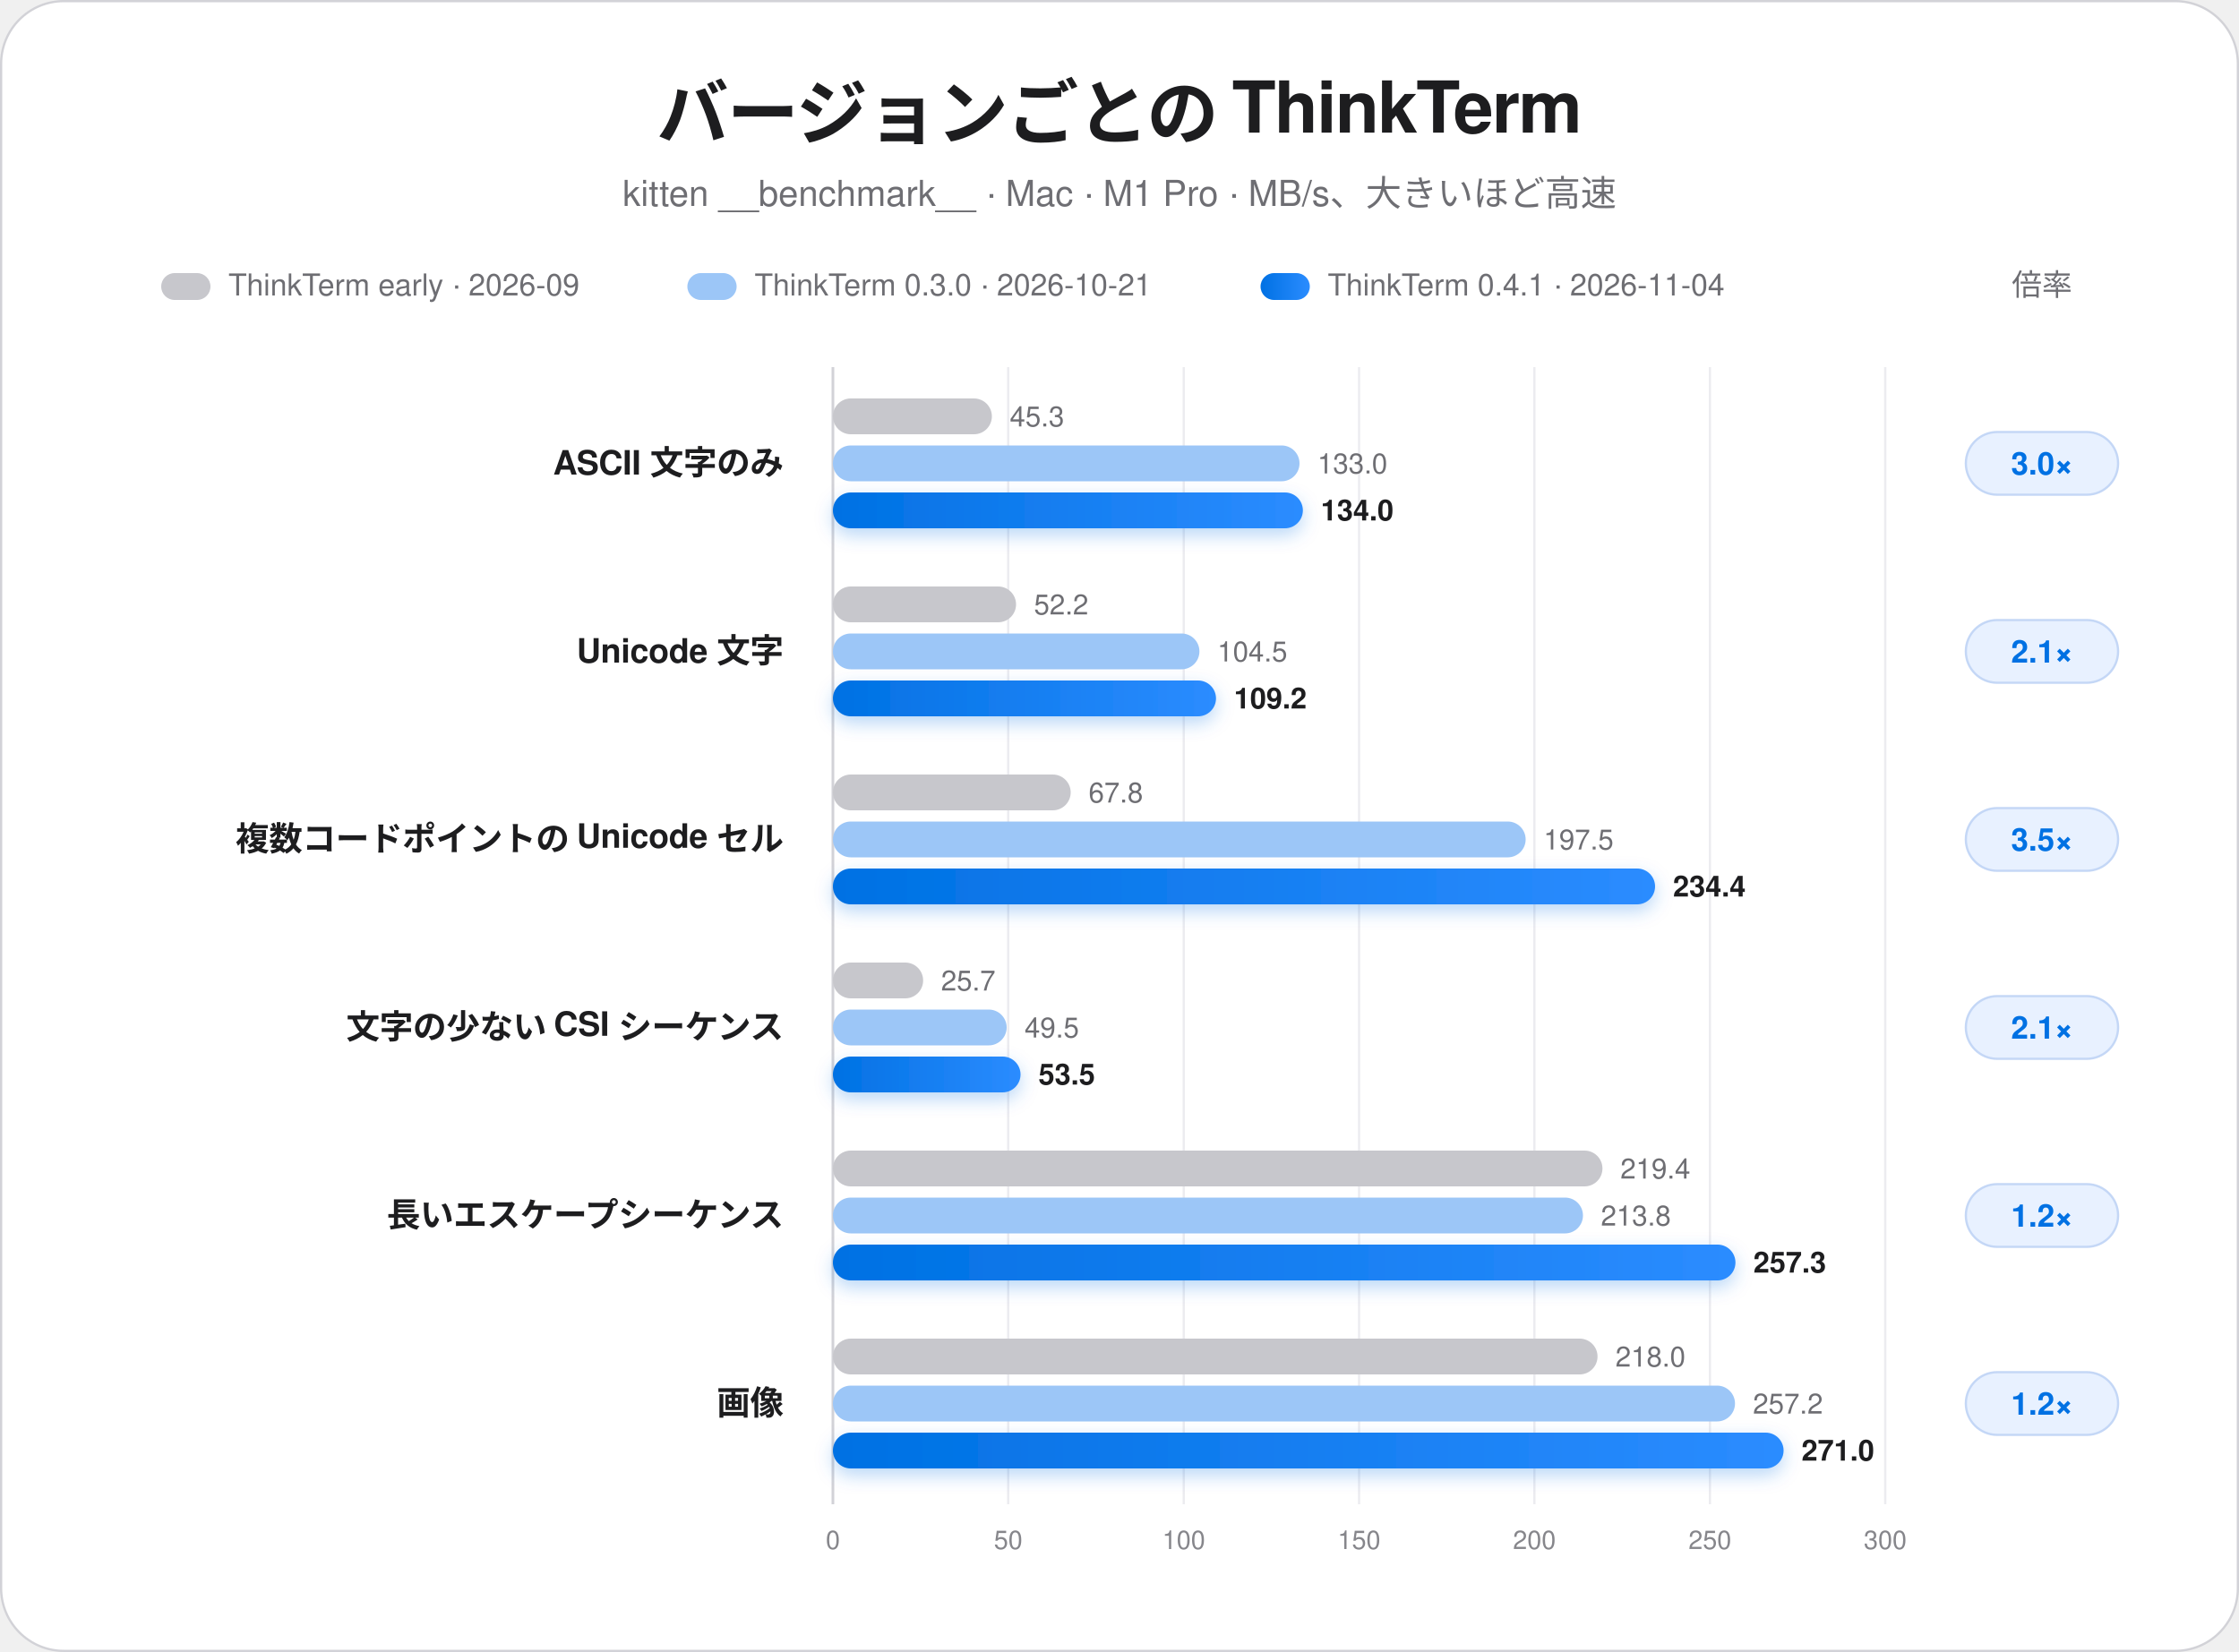
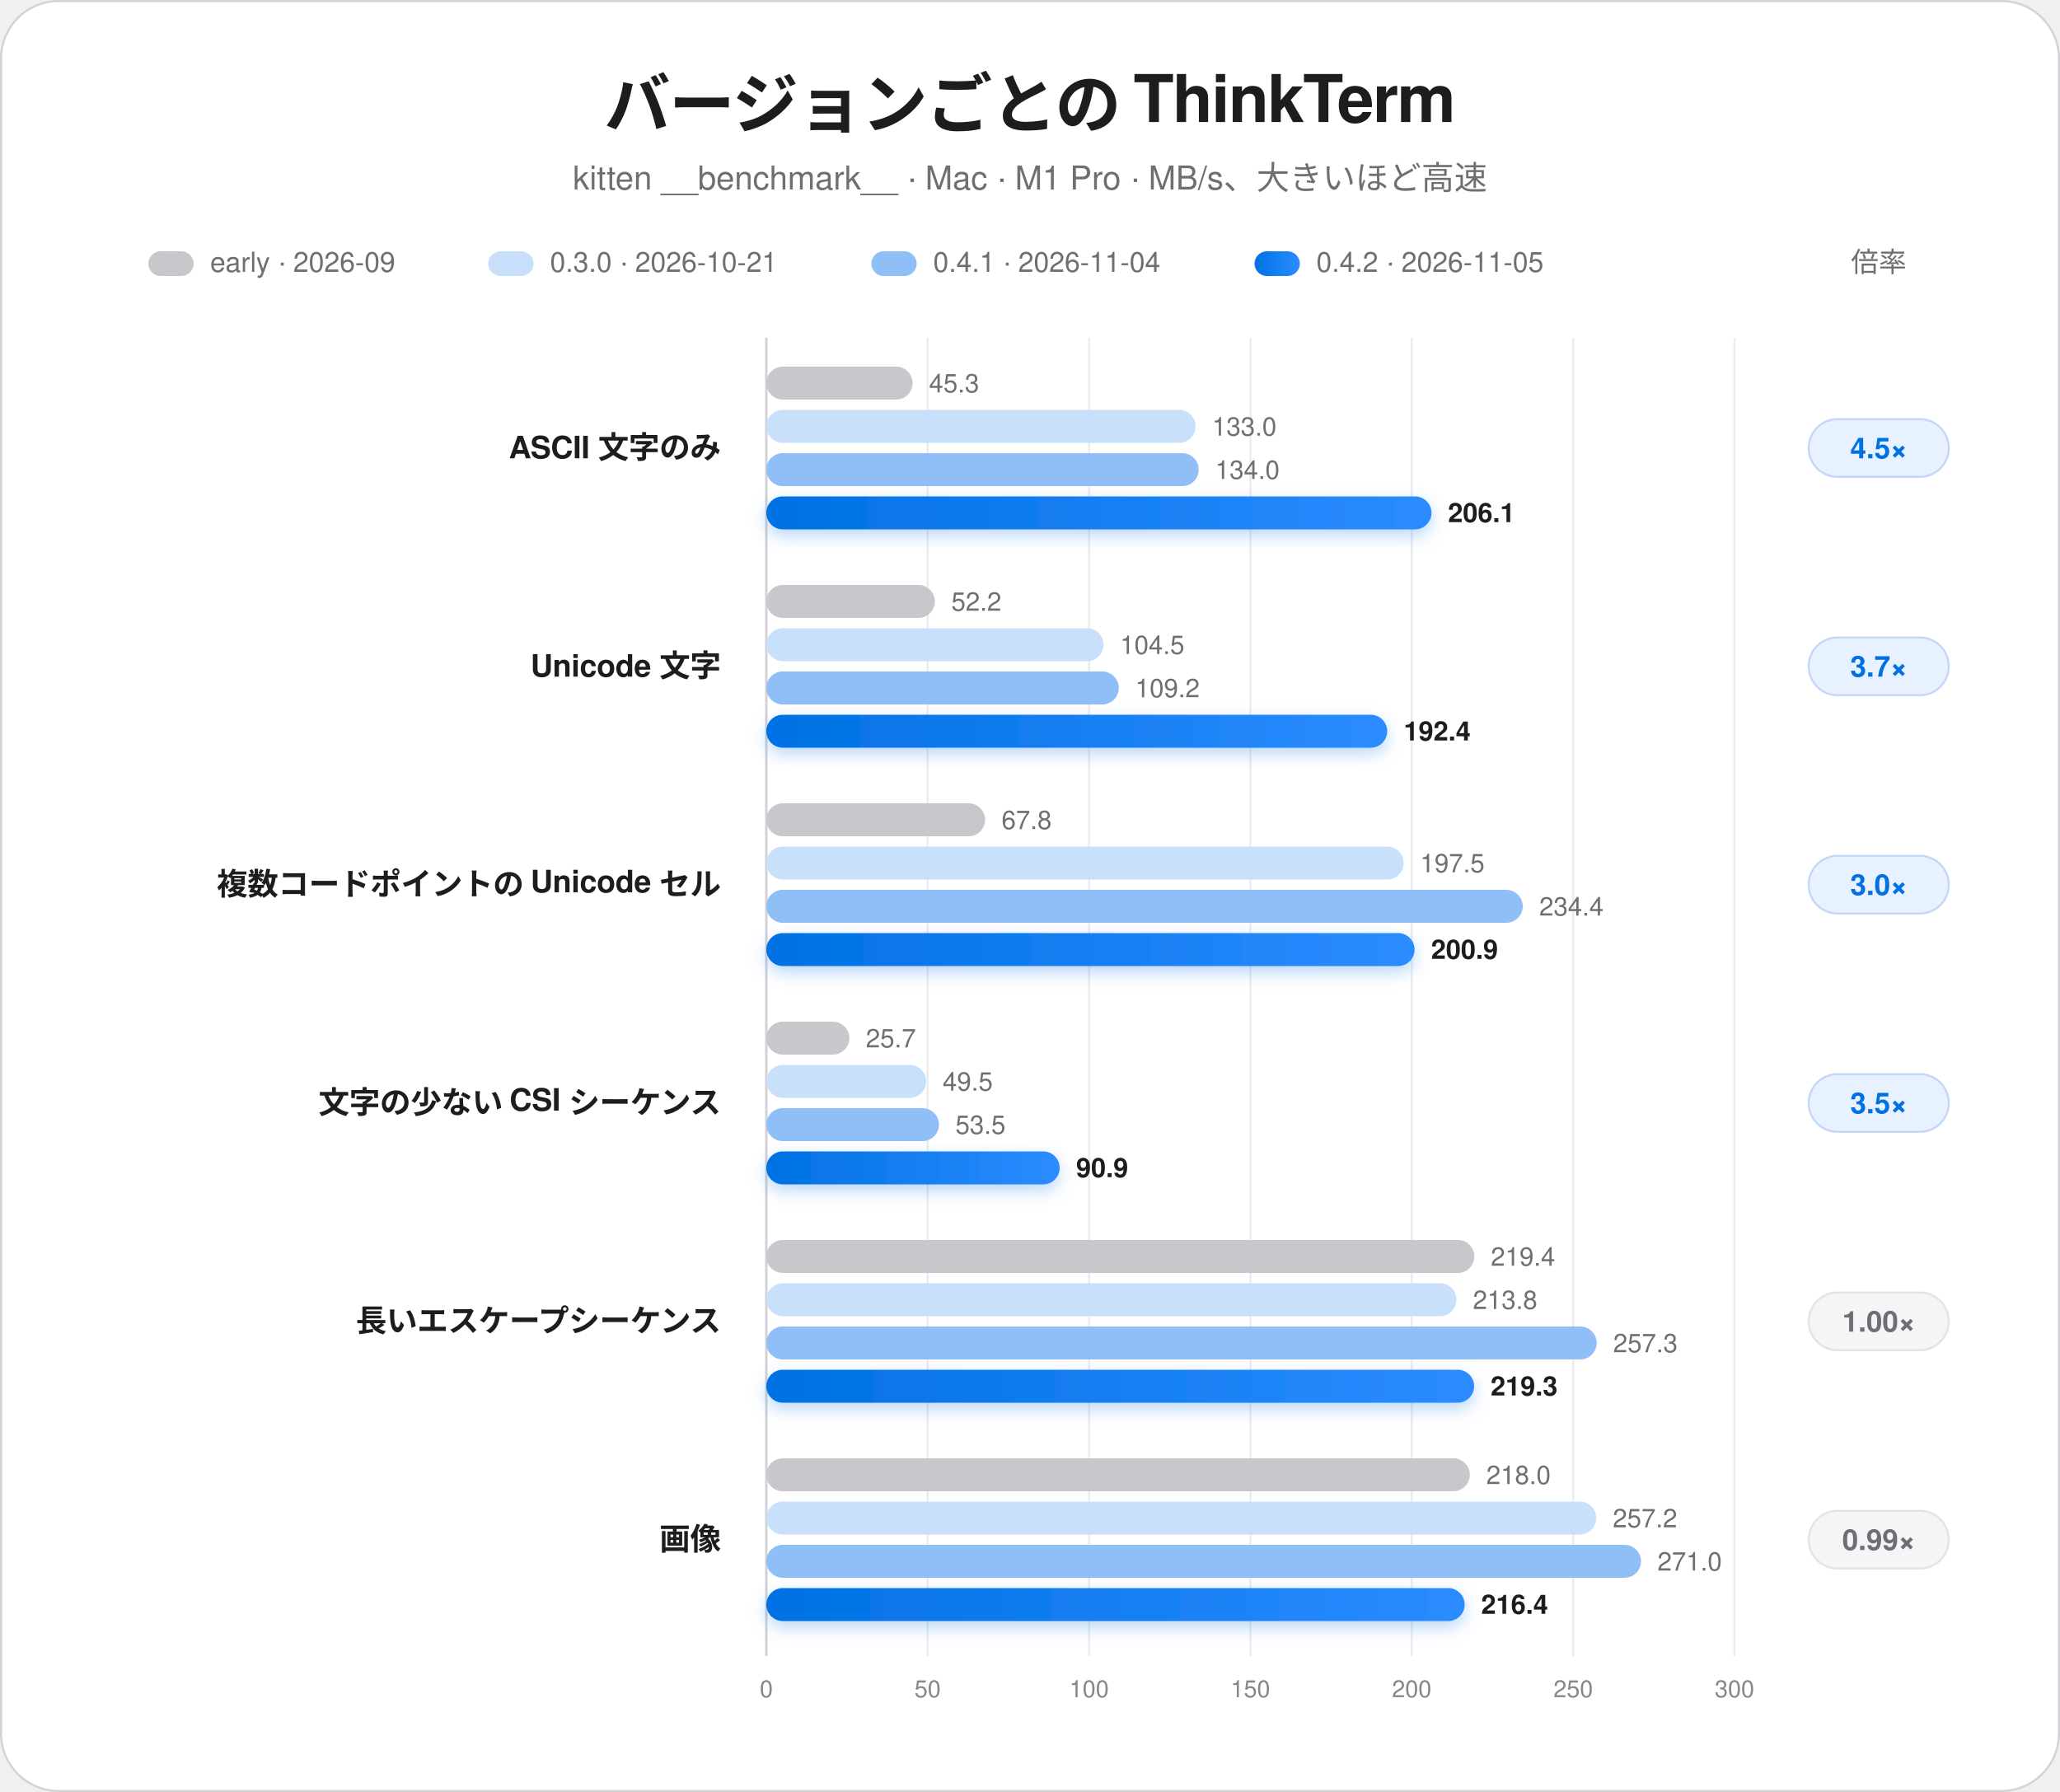
- <svg xmlns="http://www.w3.org/2000/svg" viewBox="0 0 1000 738" width="1000" height="738" role="img" aria-labelledby="t d">
+ <svg xmlns="http://www.w3.org/2000/svg" viewBox="0 0 1000 870" width="1000" height="870" role="img" aria-labelledby="t d">
  <defs>
    <linearGradient id="ours" x1="0" y1="0" x2="1" y2="0">
      <stop offset="0" stop-color="#0071e3" />
      <stop offset="1" stop-color="#2b8cff" />
    </linearGradient>
    <filter id="glow" x="-10%" y="-80%" width="120%" height="300%">
      <feDropShadow dx="0" dy="3" stdDeviation="4" flood-color="#0071e3" flood-opacity="0.28" />
    </filter>
  </defs>
  <style>
text { font-family: -apple-system, BlinkMacSystemFont, 'SF Pro Display', 'SF Pro Text', 'Segoe UI', 'Helvetica Neue', Helvetica, Arial, 'Hiragino Sans', 'Hiragino Kaku Gothic ProN', 'Yu Gothic', 'Meiryo', 'Noto Sans CJK JP', sans-serif; fill: #1d1d1f; }
.headline { font-size: 32px; font-weight: 700; letter-spacing: -0.6px; }
.subhead { font-size: 16px; fill: #6e6e73; }
.label { font-size: 15px; font-weight: 600; letter-spacing: -0.1px; }
.legend { font-size: 13.5px; font-weight: 500; fill: #6e6e73; }
.val-ours { font-size: 13px; font-weight: 700; }
.val-theirs { font-size: 12.5px; font-weight: 500; fill: #6e6e73; }
.tick { font-size: 11.5px; fill: #86868b; }
.caption { font-size: 13px; font-weight: 500; fill: #86868b; }
.grid { stroke: #ececf0; stroke-width: 1; }
.axis { stroke: #d2d2d7; stroke-width: 1.2; }
.ours { fill: url(#ours); }
.ours-bar { fill: url(#ours); filter: url(#glow); }
.theirs { fill: #c7c7cc; }
- .mid { fill: #9cc6f7; }
+ .mid0 { fill: #c9e0fb; }
+ .mid1 { fill: #8fbff6; }
.win { fill: #e8f1ff; stroke: #c4d7f6; }
.win-t { font-size: 14px; font-weight: 700; fill: #0071e3; }
.even { fill: #f5f5f7; stroke: #e3e3e8; }
.even-t { font-size: 14px; font-weight: 700; fill: #6e6e73; }
</style>
-   <rect x="0.5" y="0.5" width="999" height="737" rx="28" fill="#ffffff" stroke="#d2d2d7" />
+   <rect x="0.5" y="0.5" width="999" height="869" rx="28" fill="#ffffff" stroke="#d2d2d7" />
  <text x="500" y="62" class="headline" text-anchor="middle">バージョンごとの ThinkTerm</text>
  <text x="500" y="92" class="subhead" text-anchor="middle">kitten __benchmark__ · Mac · M1 Pro · MB/s、大きいほど高速</text>
  <rect x="72" y="122" width="22" height="12" rx="6" class="theirs" />
-   <text x="102" y="132" class="legend">ThinkTerm early · 2026-09</text>
-   <rect x="307" y="122" width="22" height="12" rx="6" class="mid" />
-   <text x="337" y="132" class="legend">ThinkTerm 0.3.0 · 2026-10-21</text>
-   <rect x="563" y="122" width="22" height="12" rx="6" class="ours" />
-   <text x="593" y="132" class="legend">ThinkTerm 0.4.1 · 2026-11-04</text>
+   <text x="102" y="132" class="legend">early · 2026-09</text>
+   <rect x="237" y="122" width="22" height="12" rx="6" class="mid0" />
+   <text x="267" y="132" class="legend">0.3.0 · 2026-10-21</text>
+   <rect x="423" y="122" width="22" height="12" rx="6" class="mid1" />
+   <text x="453" y="132" class="legend">0.4.1 · 2026-11-04</text>
+   <rect x="609" y="122" width="22" height="12" rx="6" class="ours" />
+   <text x="639" y="132" class="legend">0.4.2 · 2026-11-05</text>
  <text x="912" y="132" class="legend" text-anchor="middle">倍率</text>
-   <line x1="450.3" y1="164" x2="450.3" y2="672" class="grid" />
-   <text x="450.3" y="692" class="tick" text-anchor="middle">50</text>
-   <line x1="528.7" y1="164" x2="528.7" y2="672" class="grid" />
-   <text x="528.7" y="692" class="tick" text-anchor="middle">100</text>
-   <line x1="607.0" y1="164" x2="607.0" y2="672" class="grid" />
-   <text x="607.0" y="692" class="tick" text-anchor="middle">150</text>
-   <line x1="685.3" y1="164" x2="685.3" y2="672" class="grid" />
-   <text x="685.3" y="692" class="tick" text-anchor="middle">200</text>
-   <line x1="763.7" y1="164" x2="763.7" y2="672" class="grid" />
-   <text x="763.7" y="692" class="tick" text-anchor="middle">250</text>
-   <line x1="842.0" y1="164" x2="842.0" y2="672" class="grid" />
-   <text x="842.0" y="692" class="tick" text-anchor="middle">300</text>
-   <line x1="372" y1="164" x2="372" y2="672" class="axis" />
-   <text x="372" y="692" class="tick" text-anchor="middle">0</text>
-   <text x="350" y="212.0" class="label" text-anchor="end">ASCII 文字のみ</text>
+   <line x1="450.3" y1="164" x2="450.3" y2="804" class="grid" />
+   <text x="450.3" y="824" class="tick" text-anchor="middle">50</text>
+   <line x1="528.7" y1="164" x2="528.7" y2="804" class="grid" />
+   <text x="528.7" y="824" class="tick" text-anchor="middle">100</text>
+   <line x1="607.0" y1="164" x2="607.0" y2="804" class="grid" />
+   <text x="607.0" y="824" class="tick" text-anchor="middle">150</text>
+   <line x1="685.3" y1="164" x2="685.3" y2="804" class="grid" />
+   <text x="685.3" y="824" class="tick" text-anchor="middle">200</text>
+   <line x1="763.7" y1="164" x2="763.7" y2="804" class="grid" />
+   <text x="763.7" y="824" class="tick" text-anchor="middle">250</text>
+   <line x1="842.0" y1="164" x2="842.0" y2="804" class="grid" />
+   <text x="842.0" y="824" class="tick" text-anchor="middle">300</text>
+   <line x1="372" y1="164" x2="372" y2="804" class="axis" />
+   <text x="372" y="824" class="tick" text-anchor="middle">0</text>
+   <text x="350" y="222.5" class="label" text-anchor="end">ASCII 文字のみ</text>
  <rect x="372" y="178" width="71.0" height="16" rx="8.0" class="theirs" />
  <text x="451.0" y="190.5" class="val-theirs">45.3</text>
-   <rect x="372" y="199" width="208.4" height="16" rx="8.0" class="mid" />
+   <rect x="372" y="199" width="208.4" height="16" rx="8.0" class="mid0" />
  <text x="588.4" y="211.5" class="val-theirs">133.0</text>
-   <rect x="372" y="220" width="209.9" height="16" rx="8.0" class="ours-bar" />
-   <text x="589.9" y="232.5" class="val-ours">134.0</text>
-   <rect x="878" y="193.0" width="68" height="28" rx="14" class="win" />
-   <text x="912" y="212.0" class="win-t" text-anchor="middle">3.0×</text>
-   <text x="350" y="296.0" class="label" text-anchor="end">Unicode 文字</text>
-   <rect x="372" y="262" width="81.8" height="16" rx="8.0" class="theirs" />
-   <text x="461.8" y="274.5" class="val-theirs">52.2</text>
-   <rect x="372" y="283" width="163.7" height="16" rx="8.0" class="mid" />
-   <text x="543.7" y="295.5" class="val-theirs">104.5</text>
-   <rect x="372" y="304" width="171.1" height="16" rx="8.0" class="ours-bar" />
-   <text x="551.1" y="316.5" class="val-ours">109.2</text>
-   <rect x="878" y="277.0" width="68" height="28" rx="14" class="win" />
-   <text x="912" y="296.0" class="win-t" text-anchor="middle">2.1×</text>
-   <text x="350" y="380.0" class="label" text-anchor="end">複数コードポイントの Unicode セル</text>
-   <rect x="372" y="346" width="106.2" height="16" rx="8.0" class="theirs" />
-   <text x="486.2" y="358.5" class="val-theirs">67.8</text>
-   <rect x="372" y="367" width="309.4" height="16" rx="8.0" class="mid" />
-   <text x="689.4" y="379.5" class="val-theirs">197.5</text>
-   <rect x="372" y="388" width="367.2" height="16" rx="8.0" class="ours-bar" />
-   <text x="747.2" y="400.5" class="val-ours">234.4</text>
-   <rect x="878" y="361.0" width="68" height="28" rx="14" class="win" />
-   <text x="912" y="380.0" class="win-t" text-anchor="middle">3.5×</text>
-   <text x="350" y="464.0" class="label" text-anchor="end">文字の少ない CSI シーケンス</text>
-   <rect x="372" y="430" width="40.3" height="16" rx="8.0" class="theirs" />
-   <text x="420.3" y="442.5" class="val-theirs">25.7</text>
-   <rect x="372" y="451" width="77.6" height="16" rx="8.0" class="mid" />
-   <text x="457.6" y="463.5" class="val-theirs">49.5</text>
-   <rect x="372" y="472" width="83.8" height="16" rx="8.0" class="ours-bar" />
-   <text x="463.8" y="484.5" class="val-ours">53.5</text>
-   <rect x="878" y="445.0" width="68" height="28" rx="14" class="win" />
-   <text x="912" y="464.0" class="win-t" text-anchor="middle">2.1×</text>
-   <text x="350" y="548.0" class="label" text-anchor="end">長いエスケープシーケンス</text>
-   <rect x="372" y="514" width="343.7" height="16" rx="8.0" class="theirs" />
-   <text x="723.7" y="526.5" class="val-theirs">219.4</text>
-   <rect x="372" y="535" width="335.0" height="16" rx="8.0" class="mid" />
-   <text x="715.0" y="547.5" class="val-theirs">213.8</text>
-   <rect x="372" y="556" width="403.1" height="16" rx="8.0" class="ours-bar" />
-   <text x="783.1" y="568.5" class="val-ours">257.3</text>
-   <rect x="878" y="529.0" width="68" height="28" rx="14" class="win" />
-   <text x="912" y="548.0" class="win-t" text-anchor="middle">1.2×</text>
-   <text x="350" y="632.0" class="label" text-anchor="end">画像</text>
-   <rect x="372" y="598" width="341.5" height="16" rx="8.0" class="theirs" />
-   <text x="721.5" y="610.5" class="val-theirs">218.0</text>
-   <rect x="372" y="619" width="402.9" height="16" rx="8.0" class="mid" />
-   <text x="782.9" y="631.5" class="val-theirs">257.2</text>
-   <rect x="372" y="640" width="424.6" height="16" rx="8.0" class="ours-bar" />
-   <text x="804.6" y="652.5" class="val-ours">271.0</text>
-   <rect x="878" y="613.0" width="68" height="28" rx="14" class="win" />
-   <text x="912" y="632.0" class="win-t" text-anchor="middle">1.2×</text>
+   <rect x="372" y="220" width="209.9" height="16" rx="8.0" class="mid1" />
+   <text x="589.9" y="232.5" class="val-theirs">134.0</text>
+   <rect x="372" y="241" width="322.9" height="16" rx="8.0" class="ours-bar" />
+   <text x="702.9" y="253.5" class="val-ours">206.1</text>
+   <rect x="878" y="203.5" width="68" height="28" rx="14" class="win" />
+   <text x="912" y="222.5" class="win-t" text-anchor="middle">4.5×</text>
+   <text x="350" y="328.5" class="label" text-anchor="end">Unicode 文字</text>
+   <rect x="372" y="284" width="81.8" height="16" rx="8.0" class="theirs" />
+   <text x="461.8" y="296.5" class="val-theirs">52.2</text>
+   <rect x="372" y="305" width="163.7" height="16" rx="8.0" class="mid0" />
+   <text x="543.7" y="317.5" class="val-theirs">104.5</text>
+   <rect x="372" y="326" width="171.1" height="16" rx="8.0" class="mid1" />
+   <text x="551.1" y="338.5" class="val-theirs">109.2</text>
+   <rect x="372" y="347" width="301.4" height="16" rx="8.0" class="ours-bar" />
+   <text x="681.4" y="359.5" class="val-ours">192.4</text>
+   <rect x="878" y="309.5" width="68" height="28" rx="14" class="win" />
+   <text x="912" y="328.5" class="win-t" text-anchor="middle">3.7×</text>
+   <text x="350" y="434.5" class="label" text-anchor="end">複数コードポイントの Unicode セル</text>
+   <rect x="372" y="390" width="106.2" height="16" rx="8.0" class="theirs" />
+   <text x="486.2" y="402.5" class="val-theirs">67.8</text>
+   <rect x="372" y="411" width="309.4" height="16" rx="8.0" class="mid0" />
+   <text x="689.4" y="423.5" class="val-theirs">197.5</text>
+   <rect x="372" y="432" width="367.2" height="16" rx="8.0" class="mid1" />
+   <text x="747.2" y="444.5" class="val-theirs">234.4</text>
+   <rect x="372" y="453" width="314.7" height="16" rx="8.0" class="ours-bar" />
+   <text x="694.7" y="465.5" class="val-ours">200.9</text>
+   <rect x="878" y="415.5" width="68" height="28" rx="14" class="win" />
+   <text x="912" y="434.5" class="win-t" text-anchor="middle">3.0×</text>
+   <text x="350" y="540.5" class="label" text-anchor="end">文字の少ない CSI シーケンス</text>
+   <rect x="372" y="496" width="40.3" height="16" rx="8.0" class="theirs" />
+   <text x="420.3" y="508.5" class="val-theirs">25.7</text>
+   <rect x="372" y="517" width="77.6" height="16" rx="8.0" class="mid0" />
+   <text x="457.6" y="529.5" class="val-theirs">49.5</text>
+   <rect x="372" y="538" width="83.8" height="16" rx="8.0" class="mid1" />
+   <text x="463.8" y="550.5" class="val-theirs">53.5</text>
+   <rect x="372" y="559" width="142.4" height="16" rx="8.0" class="ours-bar" />
+   <text x="522.4" y="571.5" class="val-ours">90.9</text>
+   <rect x="878" y="521.5" width="68" height="28" rx="14" class="win" />
+   <text x="912" y="540.5" class="win-t" text-anchor="middle">3.5×</text>
+   <text x="350" y="646.5" class="label" text-anchor="end">長いエスケープシーケンス</text>
+   <rect x="372" y="602" width="343.7" height="16" rx="8.0" class="theirs" />
+   <text x="723.7" y="614.5" class="val-theirs">219.4</text>
+   <rect x="372" y="623" width="335.0" height="16" rx="8.0" class="mid0" />
+   <text x="715.0" y="635.5" class="val-theirs">213.8</text>
+   <rect x="372" y="644" width="403.1" height="16" rx="8.0" class="mid1" />
+   <text x="783.1" y="656.5" class="val-theirs">257.3</text>
+   <rect x="372" y="665" width="343.6" height="16" rx="8.0" class="ours-bar" />
+   <text x="723.6" y="677.5" class="val-ours">219.3</text>
+   <rect x="878" y="627.5" width="68" height="28" rx="14" class="even" />
+   <text x="912" y="646.5" class="even-t" text-anchor="middle">1.00×</text>
+   <text x="350" y="752.5" class="label" text-anchor="end">画像</text>
+   <rect x="372" y="708" width="341.5" height="16" rx="8.0" class="theirs" />
+   <text x="721.5" y="720.5" class="val-theirs">218.0</text>
+   <rect x="372" y="729" width="402.9" height="16" rx="8.0" class="mid0" />
+   <text x="782.9" y="741.5" class="val-theirs">257.2</text>
+   <rect x="372" y="750" width="424.6" height="16" rx="8.0" class="mid1" />
+   <text x="804.6" y="762.5" class="val-theirs">271.0</text>
+   <rect x="372" y="771" width="339.0" height="16" rx="8.0" class="ours-bar" />
+   <text x="719.0" y="783.5" class="val-ours">216.4</text>
+   <rect x="878" y="733.5" width="68" height="28" rx="14" class="even" />
+   <text x="912" y="752.5" class="even-t" text-anchor="middle">0.99×</text>
</svg>
